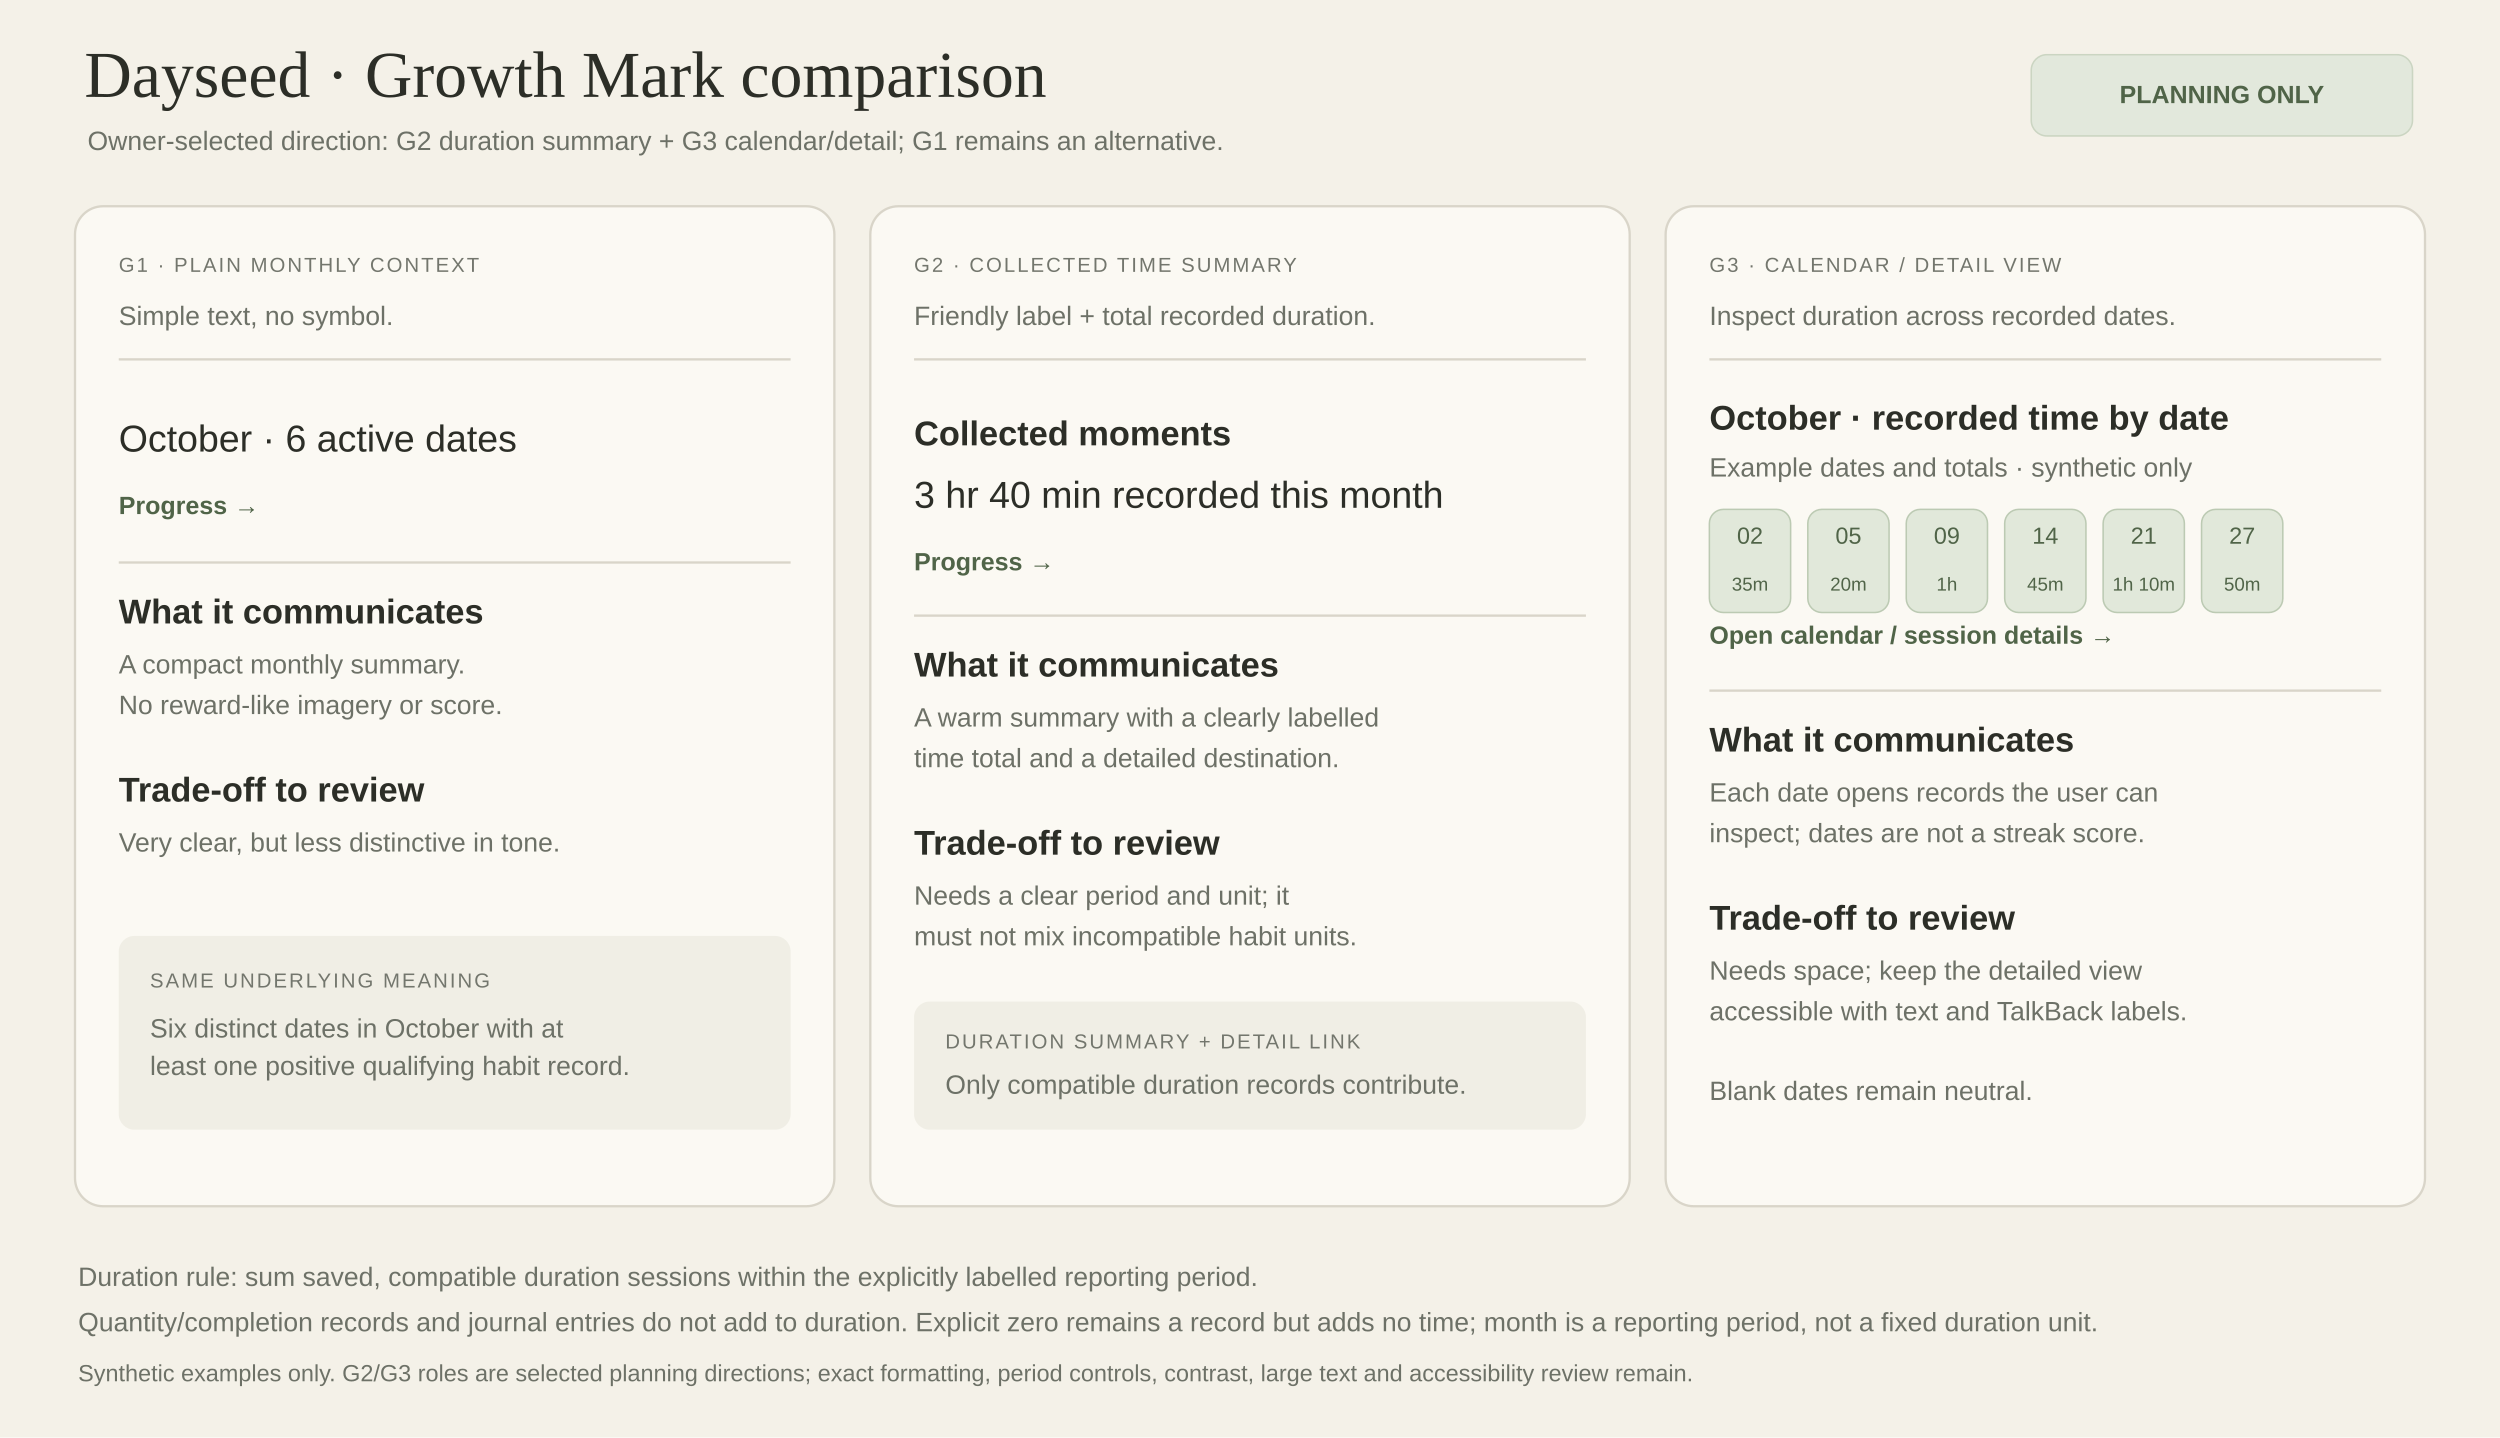
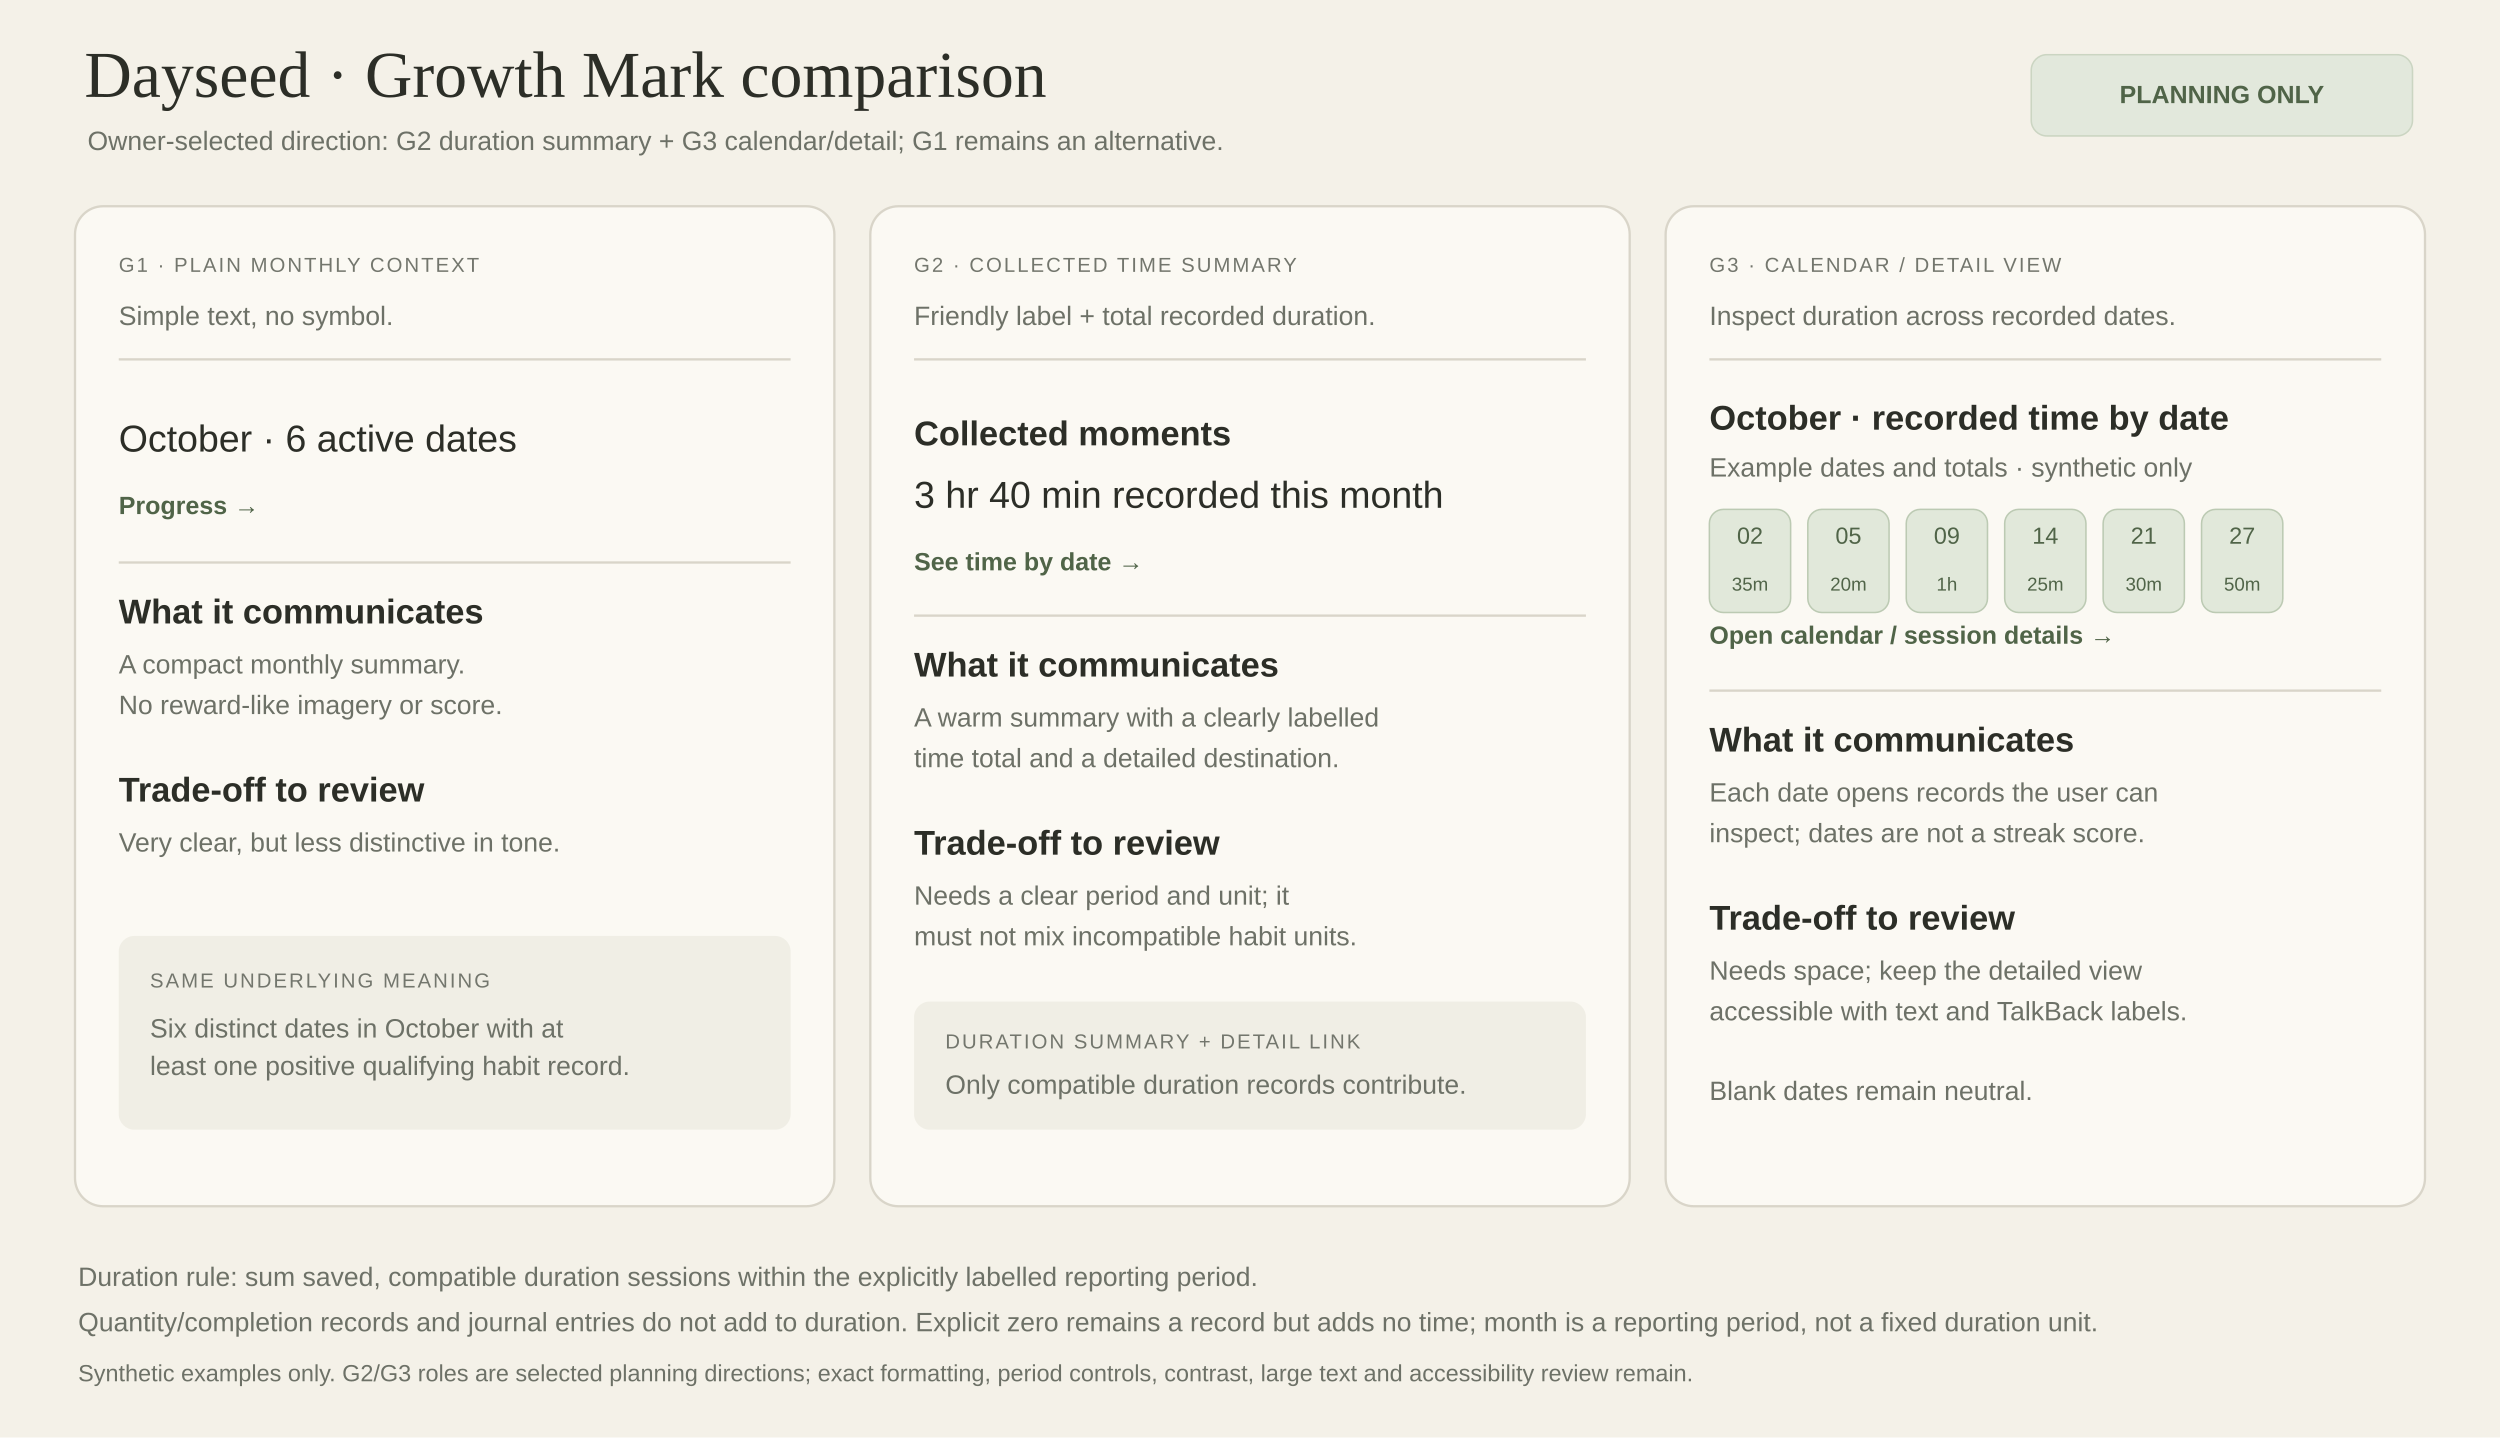
<svg xmlns="http://www.w3.org/2000/svg" width="1600" height="920" viewBox="0 0 1600 920" role="img" aria-labelledby="title desc">
  <defs>
    <style>
      .paper{fill:#f4f1e8}.card{fill:#fbf9f3;stroke:#d9d5c9;stroke-width:1.5}.ink{fill:#2c2e27}.muted{fill:#6d7167}.sage{fill:#e1e8da}.sageInk{fill:#506448}.line{stroke:#d9d5c9;stroke-width:1.5}.title{font-family:Georgia,'Times New Roman',serif;font-size:42px;fill:#2c2e27}.heading{font-family:Arial,sans-serif;font-size:22px;font-weight:700;fill:#2c2e27}.body{font-family:Arial,sans-serif;font-size:24px;fill:#2c2e27}.small{font-family:Arial,sans-serif;font-size:17px;fill:#6d7167}.micro{font-family:Arial,sans-serif;font-size:13px;fill:#73766d;letter-spacing:1.3px}.link{font-family:Arial,sans-serif;font-size:16px;font-weight:700;fill:#506448}
    </style>
  </defs>
  <rect width="1600" height="920" class="paper" />
  <text x="54" y="62" class="title">Dayseed · Growth Mark comparison</text>
  <text x="56" y="96" class="small">Owner-selected direction: G2 duration summary + G3 calendar/detail; G1 remains an alternative.</text>
  <rect x="1300" y="35" width="244" height="52" rx="10" fill="#e2e8dc" stroke="#cbd5c2" />
  <text x="1422" y="66" text-anchor="middle" class="link">PLANNING ONLY</text>
  <rect x="48" y="132" width="486" height="640" rx="18" class="card" />
  <text x="76" y="174" class="micro">G1 · PLAIN MONTHLY CONTEXT</text>
  <text x="76" y="208" class="small">Simple text, no symbol.</text>
  <line x1="76" y1="230" x2="506" y2="230" class="line" />
  <text x="76" y="289" class="body">October · 6 active dates</text>
  <text x="76" y="329" class="link">Progress →</text>
  <line x1="76" y1="360" x2="506" y2="360" class="line" />
  <text x="76" y="399" class="heading">What it communicates</text>
  <text x="76" y="431" class="small">A compact monthly summary.</text>
  <text x="76" y="457" class="small">No reward-like imagery or score.</text>
  <text x="76" y="513" class="heading">Trade-off to review</text>
  <text x="76" y="545" class="small">Very clear, but less distinctive in tone.</text>
  <rect x="76" y="599" width="430" height="124" rx="10" fill="#f0eee5" />
  <text x="96" y="632" class="micro">SAME UNDERLYING MEANING</text>
  <text x="96" y="664" class="small">Six distinct dates in October with at</text>
  <text x="96" y="688" class="small">least one positive qualifying habit record.</text>
  <rect x="557" y="132" width="486" height="640" rx="18" class="card" />
  <text x="585" y="174" class="micro">G2 · COLLECTED TIME SUMMARY</text>
  <text x="585" y="208" class="small">Friendly label + total recorded duration.</text>
  <line x1="585" y1="230" x2="1015" y2="230" class="line" />
  <text x="585" y="285" class="heading">Collected moments</text>
  <text x="585" y="325" class="body">3 hr 40 min recorded this month</text>
-   <text x="585" y="365" class="link">Progress →</text>
+   <text x="585" y="365" class="link">See time by date →</text>
  <line x1="585" y1="394" x2="1015" y2="394" class="line" />
  <text x="585" y="433" class="heading">What it communicates</text>
  <text x="585" y="465" class="small">A warm summary with a clearly labelled</text>
  <text x="585" y="491" class="small">time total and a detailed destination.</text>
  <text x="585" y="547" class="heading">Trade-off to review</text>
  <text x="585" y="579" class="small">Needs a clear period and unit; it</text>
  <text x="585" y="605" class="small">must not mix incompatible habit units.</text>
  <rect x="585" y="641" width="430" height="82" rx="10" fill="#f0eee5" />
  <text x="605" y="671" class="micro">DURATION SUMMARY + DETAIL LINK</text>
  <text x="605" y="700" class="small">Only compatible duration records contribute.</text>
  <rect x="1066" y="132" width="486" height="640" rx="18" class="card" />
  <text x="1094" y="174" class="micro">G3 · CALENDAR / DETAIL VIEW</text>
  <text x="1094" y="208" class="small">Inspect duration across recorded dates.</text>
  <line x1="1094" y1="230" x2="1524" y2="230" class="line" />
  <text x="1094" y="275" class="heading">October · recorded time by date</text>
  <text x="1094" y="305" class="small">Example dates and totals · synthetic only</text>
  <g>
    <rect x="1094" y="326" width="52" height="66" rx="9" fill="#e1e8da" stroke="#bccab3" />
    <rect x="1157" y="326" width="52" height="66" rx="9" fill="#e1e8da" stroke="#bccab3" />
    <rect x="1220" y="326" width="52" height="66" rx="9" fill="#e1e8da" stroke="#bccab3" />
    <rect x="1283" y="326" width="52" height="66" rx="9" fill="#e1e8da" stroke="#bccab3" />
    <rect x="1346" y="326" width="52" height="66" rx="9" fill="#e1e8da" stroke="#bccab3" />
    <rect x="1409" y="326" width="52" height="66" rx="9" fill="#e1e8da" stroke="#bccab3" />
    <text x="1120" y="348" text-anchor="middle" class="small" style="font-size:15px;fill:#506448">02</text>
    <text x="1120" y="378" text-anchor="middle" class="small" style="font-size:12px;fill:#506448">35m</text>
    <text x="1183" y="348" text-anchor="middle" class="small" style="font-size:15px;fill:#506448">05</text>
    <text x="1183" y="378" text-anchor="middle" class="small" style="font-size:12px;fill:#506448">20m</text>
    <text x="1246" y="348" text-anchor="middle" class="small" style="font-size:15px;fill:#506448">09</text>
    <text x="1246" y="378" text-anchor="middle" class="small" style="font-size:12px;fill:#506448">1h</text>
    <text x="1309" y="348" text-anchor="middle" class="small" style="font-size:15px;fill:#506448">14</text>
-     <text x="1309" y="378" text-anchor="middle" class="small" style="font-size:12px;fill:#506448">45m</text>
+     <text x="1309" y="378" text-anchor="middle" class="small" style="font-size:12px;fill:#506448">25m</text>
    <text x="1372" y="348" text-anchor="middle" class="small" style="font-size:15px;fill:#506448">21</text>
-     <text x="1372" y="378" text-anchor="middle" class="small" style="font-size:12px;fill:#506448">1h 10m</text>
+     <text x="1372" y="378" text-anchor="middle" class="small" style="font-size:12px;fill:#506448">30m</text>
    <text x="1435" y="348" text-anchor="middle" class="small" style="font-size:15px;fill:#506448">27</text>
    <text x="1435" y="378" text-anchor="middle" class="small" style="font-size:12px;fill:#506448">50m</text>
  </g>
  <text x="1094" y="412" class="link">Open calendar / session details →</text>
  <line x1="1094" y1="442" x2="1524" y2="442" class="line" />
  <text x="1094" y="481" class="heading">What it communicates</text>
  <text x="1094" y="513" class="small">Each date opens records the user can</text>
  <text x="1094" y="539" class="small">inspect; dates are not a streak score.</text>
  <text x="1094" y="595" class="heading">Trade-off to review</text>
  <text x="1094" y="627" class="small">Needs space; keep the detailed view</text>
  <text x="1094" y="653" class="small">accessible with text and TalkBack labels.</text>
  <text x="1094" y="704" class="small">Blank dates remain neutral.</text>
  <text x="50" y="823" class="small">Duration rule: sum saved, compatible duration sessions within the explicitly labelled reporting period.</text>
  <text x="50" y="852" class="small">Quantity/completion records and journal entries do not add to duration. Explicit zero remains a record but adds no time; month is a reporting period, not a fixed duration unit.</text>
  <text x="50" y="884" class="small" style="font-size:15px">Synthetic examples only. G2/G3 roles are selected planning directions; exact formatting, period controls, contrast, large text and accessibility review remain.</text>
</svg>
